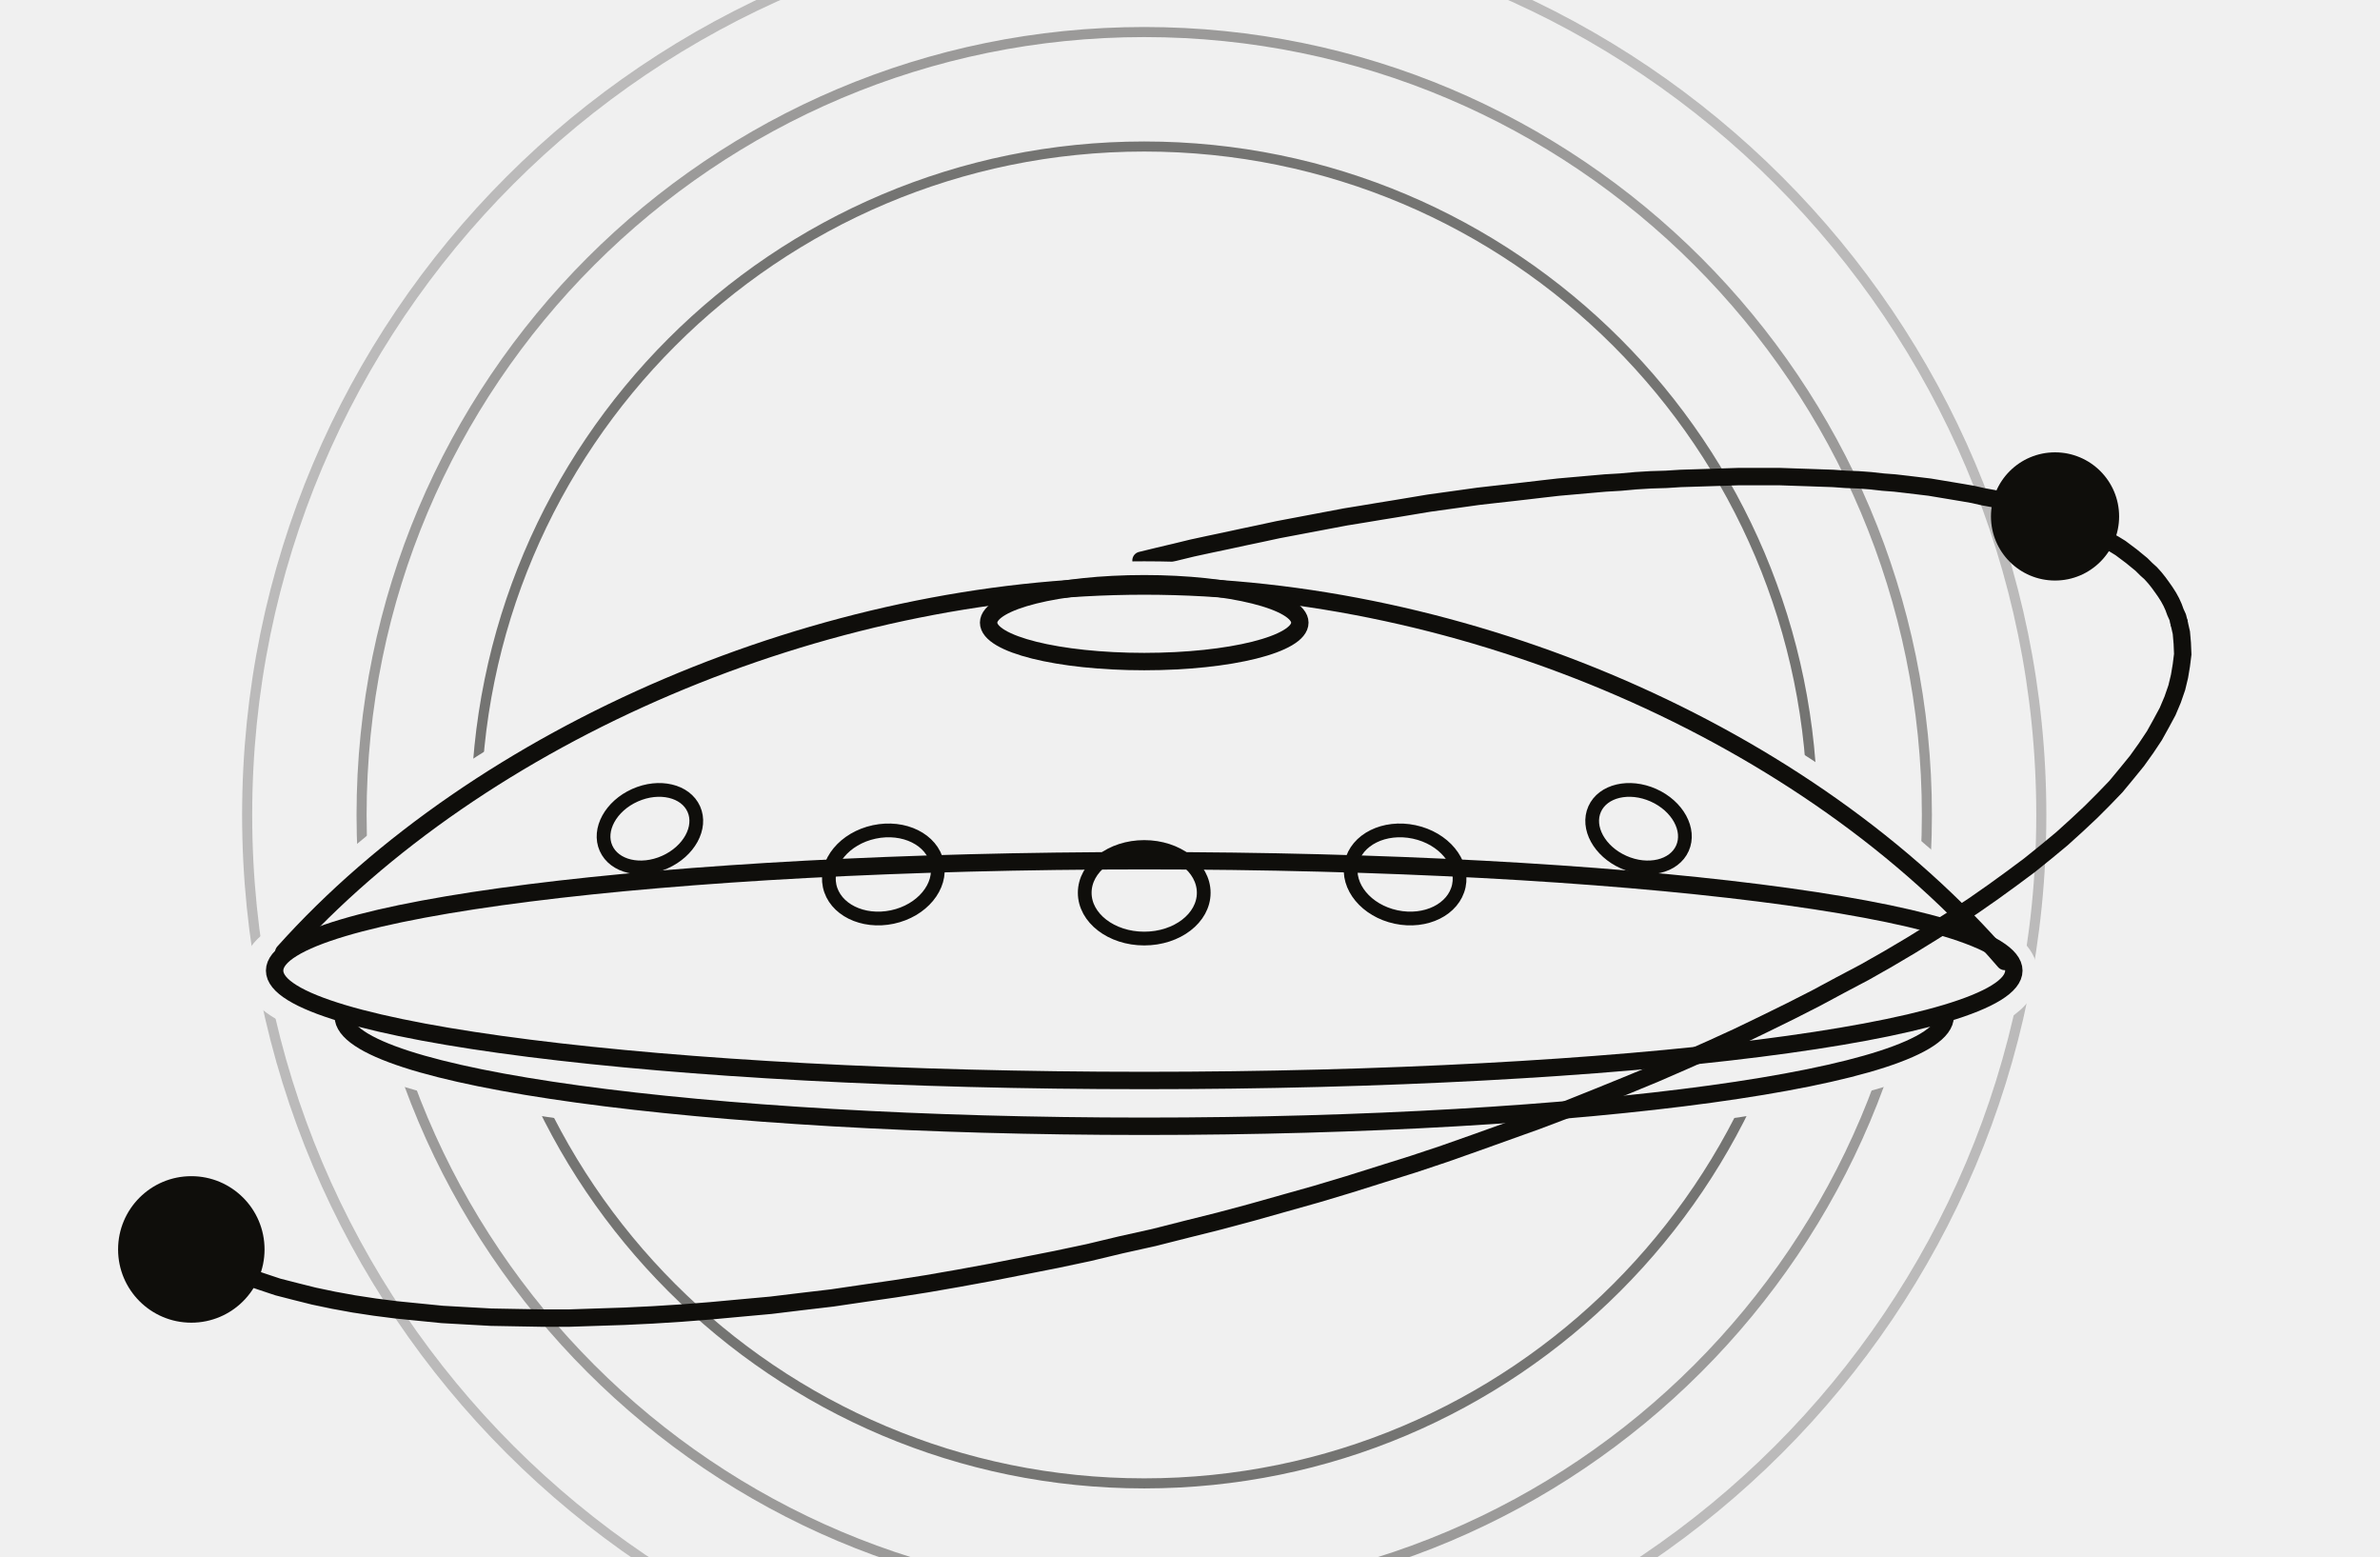
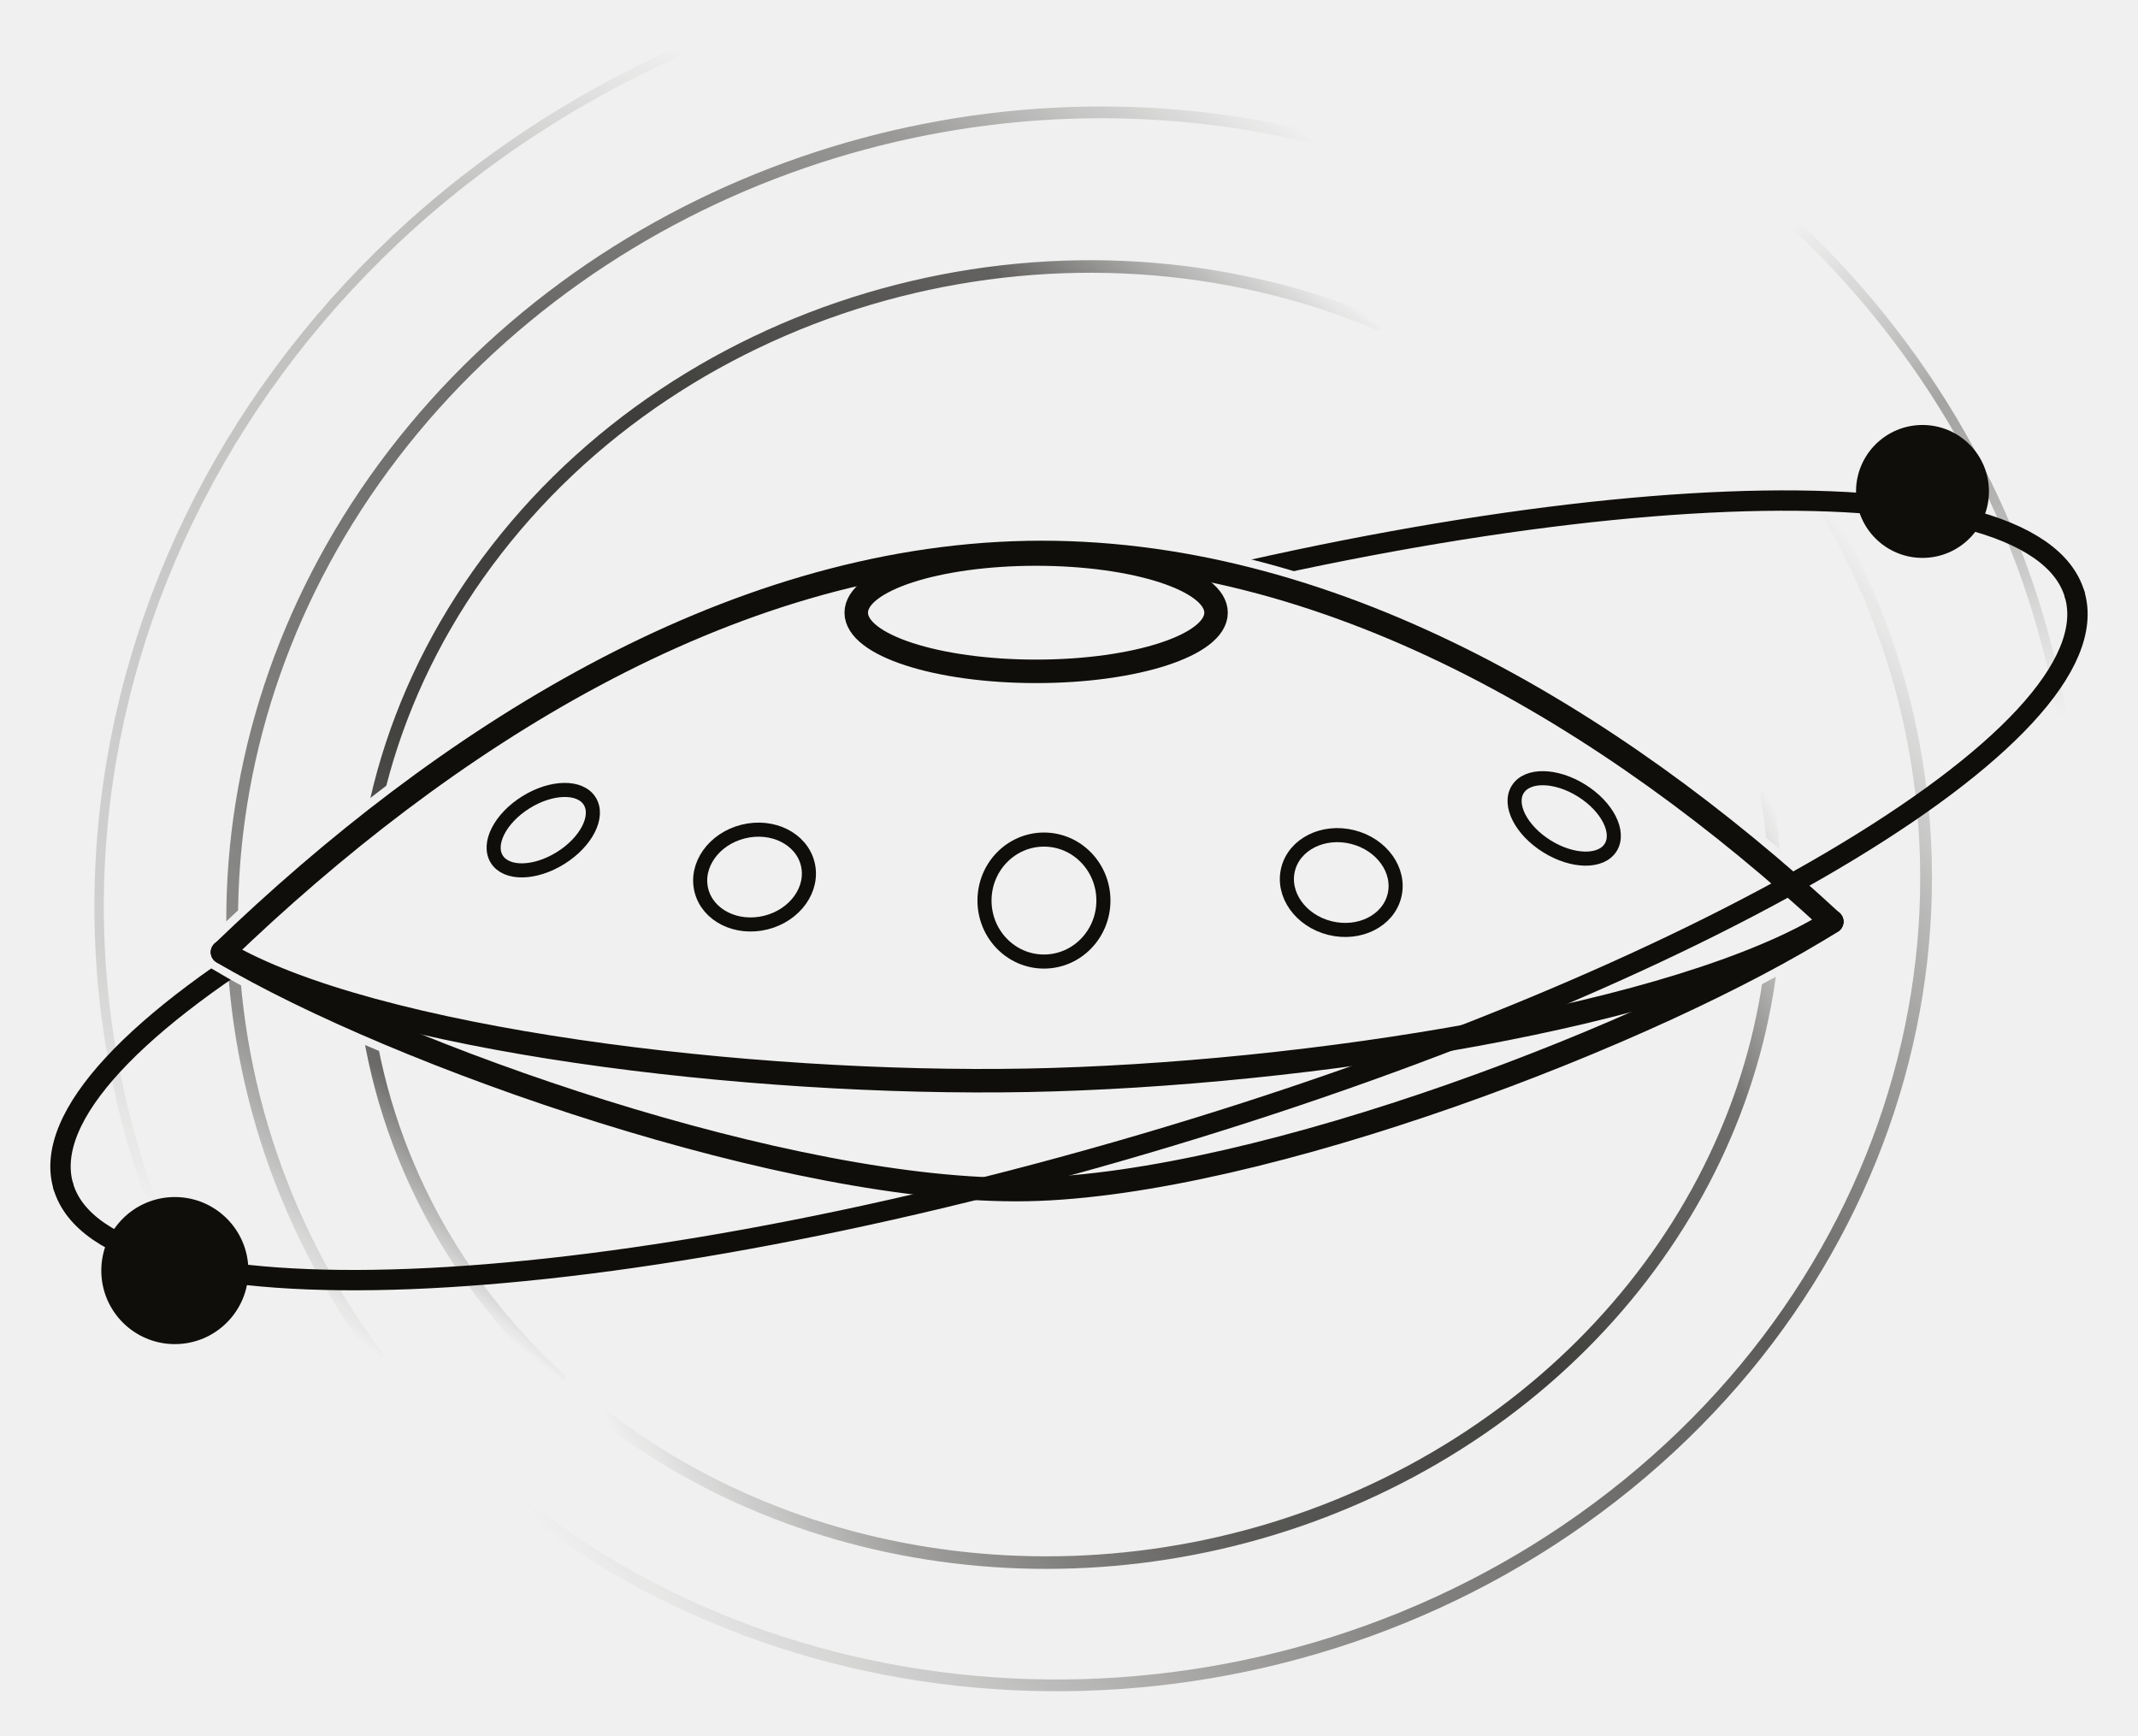
- <svg xmlns="http://www.w3.org/2000/svg" viewBox="0 0 520 340" width="520" height="340" role="img" aria-label="Handpan Theory">
-   <defs>
-     <mask id="mmono-light" maskUnits="userSpaceOnUse" x="-40" y="-40" width="600" height="420">
-       <rect x="-40" y="-40" width="600" height="420" fill="#fff" />
-       <path d="M62 208 C105 160 180 128 250 128 C320 128 395 160 438 210 A190 24 0 0 1 425 222 A175 24 0 0 1 75 222 A190 24 0 0 1 62 208 Z" fill="#000" stroke="#000" stroke-width="11.8" />
-     </mask>
-     <mask id="mmono-lightb" maskUnits="userSpaceOnUse" x="-40" y="-40" width="600" height="420">
-       <rect x="-40" y="-40" width="600" height="420" fill="#fff" />
-       <path d="M62 208 C105 160 180 128 250 128 C320 128 395 160 438 210 A190 24 0 0 1 62 208 Z" fill="#000" stroke="#000" stroke-width="10.8" />
-     </mask>
-   </defs>
-   <g mask="url(#mmono-light)">
-     <circle cx="250" cy="178" r="146" fill="none" stroke="#0F0E0B" stroke-width="2.2" opacity="0.55" />
-     <circle cx="250" cy="178" r="171" fill="none" stroke="#0F0E0B" stroke-width="2.2" opacity="0.38" />
-     <circle cx="250" cy="178" r="196" fill="none" stroke="#0F0E0B" stroke-width="2.2" opacity="0.24" />
-   </g>
-   <g>
-     <g mask="url(#mmono-lightb)">
-       <path d="M476.1 136.0 L475.8 134.8 L475.3 133.7 L474.9 132.6 L474.4 131.5 L473.8 130.4 L473.1 129.3 L472.4 128.3 L471.6 127.2 L470.8 126.2 L469.9 125.2 L468.9 124.3 L467.9 123.3 L466.8 122.4 L465.7 121.5 L464.5 120.6 L463.3 119.7 L462.0 118.9 L460.6 118.1 L459.1 117.3 L457.7 116.5 L456.1 115.7 L454.5 115.0 L452.9 114.3 L451.1 113.6 L449.4 112.9 L447.6 112.3 L445.7 111.7 L443.7 111.1 L441.8 110.5 L439.7 110.0 L437.6 109.4 L435.5 108.9 L433.3 108.5 L431.1 108.0 L428.8 107.6 L426.4 107.2 L424.0 106.8 L421.6 106.4 L419.1 106.1 L416.6 105.8 L414.0 105.5 L411.4 105.3 L408.7 105.0 L406.0 104.8 L403.3 104.7 L400.5 104.5 L397.6 104.4 L394.8 104.3 L391.8 104.2 L388.9 104.1 L385.9 104.1 L382.9 104.1 L379.8 104.1 L376.7 104.2 L373.6 104.3 L370.4 104.4 L367.2 104.5 L364.0 104.7 L360.7 104.8 L357.4 105.0 L354.1 105.3 L350.7 105.5 L347.3 105.8 L343.9 106.1 L340.5 106.4 L337.0 106.8 L333.6 107.2 L330.1 107.6 L326.5 108.0 L323.0 108.4 L319.4 108.9 L315.8 109.4 L312.2 109.9 L308.6 110.5 L305.0 111.1 L301.3 111.7 L297.7 112.3 L294.0 112.9 L290.3 113.6 L286.6 114.3 L282.9 115.0 L279.2 115.7 L275.5 116.5 L271.7 117.3 L268.0 118.1 L264.2 118.9 L260.5 119.7 L256.8 120.6 L253.0 121.5 L249.3 122.4" fill="none" stroke="#0F0E0B" stroke-width="3.8" stroke-linecap="round" stroke-linejoin="round" />
+ <svg xmlns="http://www.w3.org/2000/svg" viewBox="0 0 531.45 430.58" width="531" height="431" role="img" aria-label="Handpan Theory">
+   <g transform="translate(255.32 232.51) scale(2)">
+     <defs>
+       <mask id="mmm" maskUnits="userSpaceOnUse" x="-200" y="-200" width="400" height="400">
+         <rect x="-200" y="-200" width="400" height="400" fill="#fff" />
+         <path d="M-100 1.9 C-72.62 -24.49 -37.36 -47.06 0 -47.77 C37.36 -48.48 72.62 -27.24 100 -1.9 C78.2 11.86 29.21 30.83 0 31.39 C-29.21 31.94 -78.2 14.83 -100 1.9Z" fill="#000" stroke="#000" stroke-width="4.92" />
+       </mask>
+       <linearGradient id="mmL0" gradientUnits="userSpaceOnUse" x1="43.69" y1="-76.2" x2="-58.17" y2="54.9">
+         <stop offset="0.000" stop-color="#0F0E0B" stop-opacity="0.00" />
+         <stop offset="0.146" stop-color="#0F0E0B" stop-opacity="0.63" />
+         <stop offset="0.397" stop-color="#0F0E0B" stop-opacity="0.79" />
+         <stop offset="0.677" stop-color="#0F0E0B" stop-opacity="0.78" />
+         <stop offset="0.900" stop-color="#0F0E0B" stop-opacity="0.59" />
+         <stop offset="1.000" stop-color="#0F0E0B" stop-opacity="0.00" />
+       </linearGradient>
+       <linearGradient id="mmL1" gradientUnits="userSpaceOnUse" x1="-52.61" y1="59.58" x2="91.9" y2="-17.76">
+         <stop offset="0.000" stop-color="#0F0E0B" stop-opacity="0.00" />
+         <stop offset="0.156" stop-color="#0F0E0B" stop-opacity="0.36" />
+         <stop offset="0.390" stop-color="#0F0E0B" stop-opacity="0.67" />
+         <stop offset="0.647" stop-color="#0F0E0B" stop-opacity="0.79" />
+         <stop offset="0.868" stop-color="#0F0E0B" stop-opacity="0.57" />
+         <stop offset="1.000" stop-color="#0F0E0B" stop-opacity="0.00" />
+       </linearGradient>
+       <linearGradient id="mmL2" gradientUnits="userSpaceOnUse" x1="35.36" y1="-99.4" x2="-80.73" y2="52.17">
+         <stop offset="0.000" stop-color="#0F0E0B" stop-opacity="0.00" />
+         <stop offset="0.161" stop-color="#0F0E0B" stop-opacity="0.38" />
+         <stop offset="0.397" stop-color="#0F0E0B" stop-opacity="0.60" />
+         <stop offset="0.655" stop-color="#0F0E0B" stop-opacity="0.53" />
+         <stop offset="0.873" stop-color="#0F0E0B" stop-opacity="0.44" />
+         <stop offset="1.000" stop-color="#0F0E0B" stop-opacity="0.00" />
+       </linearGradient>
+       <linearGradient id="mmL3" gradientUnits="userSpaceOnUse" x1="-62.49" y1="70.8" x2="98.47" y2="-54.46">
+         <stop offset="0.000" stop-color="#0F0E0B" stop-opacity="0.00" />
+         <stop offset="0.139" stop-color="#0F0E0B" stop-opacity="0.17" />
+         <stop offset="0.386" stop-color="#0F0E0B" stop-opacity="0.49" />
+         <stop offset="0.666" stop-color="#0F0E0B" stop-opacity="0.66" />
+         <stop offset="0.894" stop-color="#0F0E0B" stop-opacity="0.25" />
+         <stop offset="1.000" stop-color="#0F0E0B" stop-opacity="0.00" />
+       </linearGradient>
+       <linearGradient id="mmL4" gradientUnits="userSpaceOnUse" x1="128.64" y1="-27.4" x2="95.52" y2="-88.46">
+         <stop offset="0.000" stop-color="#0F0E0B" stop-opacity="0.00" />
+         <stop offset="0.195" stop-color="#0F0E0B" stop-opacity="0.11" />
+         <stop offset="0.395" stop-color="#0F0E0B" stop-opacity="0.27" />
+         <stop offset="0.598" stop-color="#0F0E0B" stop-opacity="0.34" />
+         <stop offset="0.801" stop-color="#0F0E0B" stop-opacity="0.14" />
+         <stop offset="1.000" stop-color="#0F0E0B" stop-opacity="0.00" />
+       </linearGradient>
+       <linearGradient id="mmL5" gradientUnits="userSpaceOnUse" x1="-42.79" y1="-110.26" x2="-108.52" y2="33.78">
+         <stop offset="0.000" stop-color="#0F0E0B" stop-opacity="0.00" />
+         <stop offset="0.189" stop-color="#0F0E0B" stop-opacity="0.22" />
+         <stop offset="0.403" stop-color="#0F0E0B" stop-opacity="0.20" />
+         <stop offset="0.621" stop-color="#0F0E0B" stop-opacity="0.16" />
+         <stop offset="0.827" stop-color="#0F0E0B" stop-opacity="0.14" />
+         <stop offset="1.000" stop-color="#0F0E0B" stop-opacity="0.00" />
+       </linearGradient>
+     </defs>
+     <g mask="url(#mmm)">
+       <path d="M43.69 -76.2 A88.09 80.31 -9.8 0 0 -58.17 54.9" stroke="url(#mmL0)" stroke-width="1.56" fill="none" stroke-linecap="round" />
+       <path d="M-52.61 59.58 A88.09 80.31 -9.8 0 0 91.9 -17.76" stroke="url(#mmL1)" stroke-width="1.56" fill="none" stroke-linecap="round" />
+       <path d="M35.36 -99.4 A105.49 97.52 -9.8 0 0 -80.73 52.17" stroke="url(#mmL2)" stroke-width="1.46" fill="none" stroke-linecap="round" />
+       <path d="M-62.49 70.8 A105.49 97.52 -9.8 0 0 98.47 -54.46" stroke="url(#mmL3)" stroke-width="1.46" fill="none" stroke-linecap="round" />
+       <path d="M128.64 -27.4 A122.99 114.73 -9.8 0 0 95.52 -88.46" stroke="url(#mmL4)" stroke-width="1.17" fill="none" stroke-linecap="round" />
+       <path d="M-42.79 -110.26 A122.99 114.73 -9.8 0 0 -108.52 33.78" stroke="url(#mmL5)" stroke-width="1.17" fill="none" stroke-linecap="round" />
    </g>
-     <g fill="none" stroke="#0F0E0B" stroke-width="3.8" stroke-linecap="round" stroke-linejoin="round">
-       <path d="M62 208 C105 160 180 128 250 128 C320 128 395 160 438 210" />
-       <ellipse cx="250" cy="212" rx="190" ry="24" />
-       <path d="M75 222 A175 24 0 0 0 425 222" />
-       <ellipse cx="250" cy="136" rx="34" ry="8.5" />
-       <ellipse cx="142" cy="181" rx="10.5" ry="8" transform="rotate(-24 142 181)" stroke-width="3.0" />
-       <ellipse cx="193" cy="191" rx="12" ry="9.5" transform="rotate(-12 193 191)" stroke-width="3.0" />
-       <ellipse cx="250" cy="195" rx="13" ry="10" transform="rotate(0 250 195)" stroke-width="3.0" />
-       <ellipse cx="307" cy="191" rx="12" ry="9.5" transform="rotate(12 307 191)" stroke-width="3.0" />
-       <ellipse cx="358" cy="181" rx="10.5" ry="8" transform="rotate(24 358 181)" stroke-width="3.0" />
+     <path d="M-119.79 31 A130.29 32.86 -16.4 0 1 130.19 -42.58" fill="none" stroke="#0F0E0B" stroke-width="2.53" stroke-linecap="round" mask="url(#mmm)" />
+     <g fill="none" stroke="#0F0E0B" stroke-width="2.92" stroke-linecap="round" stroke-linejoin="round">
+       <path d="M-100 1.9 C-78.2 14.83 -29.21 31.94 0 31.39 C29.21 30.83 78.2 11.86 100 -1.9" />
+       <path d="M-100 1.9 C-81.41 12.84 -34.56 18.48 0 17.82 C34.56 17.17 81.41 9.75 100 -1.9" />
+       <path d="M-100 1.9 C-72.62 -24.49 -37.36 -47.06 0 -47.77 C37.36 -48.48 72.62 -27.24 100 -1.9" />
+       <ellipse cx="1.12" cy="-40.3" rx="22.36" ry="7.29" />
+       <g stroke-width="1.75">
+         <ellipse cx="-60.14" cy="-13.27" rx="6.81" ry="4.08" transform="rotate(-32 -60.14 -13.27)" />
+         <ellipse cx="-33.88" cy="-7.44" rx="6.81" ry="5.83" transform="rotate(-14 -33.88 -7.44)" />
+         <ellipse cx="2.09" cy="-4.52" rx="7.39" ry="7.58" transform="rotate(0 2.09 -4.52)" />
+         <ellipse cx="39.04" cy="-6.76" rx="6.81" ry="5.83" transform="rotate(14 39.04 -6.76)" />
+         <ellipse cx="66.75" cy="-14.73" rx="6.81" ry="4.08" transform="rotate(32 66.75 -14.73)" />
+       </g>
    </g>
-     <path d="M41.8 272.9 L44.4 274.5 L47.3 276.0 L50.3 277.4 L53.6 278.7 L57.1 279.9 L60.7 281.1 L64.6 282.1 L68.6 283.1 L72.9 284.0 L77.3 284.8 L81.9 285.5 L86.6 286.1 L91.6 286.6 L96.6 287.1 L101.9 287.4 L107.3 287.7 L112.8 287.8 L118.5 287.9 L124.3 287.9 L130.3 287.7 L136.4 287.5 L142.6 287.2 L148.9 286.8 L155.3 286.3 L161.8 285.7 L168.4 285.1 L175.0 284.3 L181.8 283.5 L188.6 282.5 L195.5 281.5 L202.5 280.4 L209.4 279.2 L216.5 277.9 L223.6 276.5 L230.7 275.1 L237.8 273.6 L244.9 271.9 L252.1 270.3 L259.2 268.5 L266.4 266.7 L273.5 264.8 L280.6 262.8 L287.7 260.8 L294.7 258.7 L301.7 256.5 L308.7 254.3 L315.6 252.0 L322.4 249.6 L329.1 247.2 L335.8 244.8 L342.4 242.3 L348.9 239.7 L355.3 237.1 L361.6 234.5 L367.8 231.8 L373.9 229.1 L379.8 226.4 L385.6 223.6 L391.3 220.8 L396.8 218.0 L402.2 215.1 L407.5 212.3 L412.6 209.4 L417.5 206.5 L422.2 203.6 L426.8 200.7 L431.2 197.8 L435.5 194.8 L439.5 191.9 L443.4 189.0 L447.0 186.1 L450.5 183.2 L453.7 180.3 L456.8 177.4 L459.6 174.6 L462.3 171.8 L464.7 168.9 L466.9 166.2 L468.9 163.4 L470.7 160.7 L472.2 158.0 L473.6 155.4 L474.7 152.8 L475.6 150.2 L476.2 147.7 L476.6 145.3 L476.9 142.9 L476.8 140.5 L476.6 138.2 L476.1 136.0" fill="none" stroke="#0F0E0B" stroke-width="3.8" stroke-linecap="round" />
-     <circle cx="41.8" cy="272.9" r="16" fill="#0F0E0B" />
-     <circle cx="449.0" cy="112.8" r="14" fill="#0F0E0B" />
+     <path d="M-119.79 31 A130.29 32.86 -16.4 0 0 130.19 -42.58" fill="none" stroke="#0F0E0B" stroke-width="2.53" stroke-linecap="round" />
+     <circle cx="-105.93" cy="41.47" r="9.14" fill="#0F0E0B" />
+     <circle cx="111.28" cy="-55.37" r="8.26" fill="#0F0E0B" />
  </g>
</svg>
